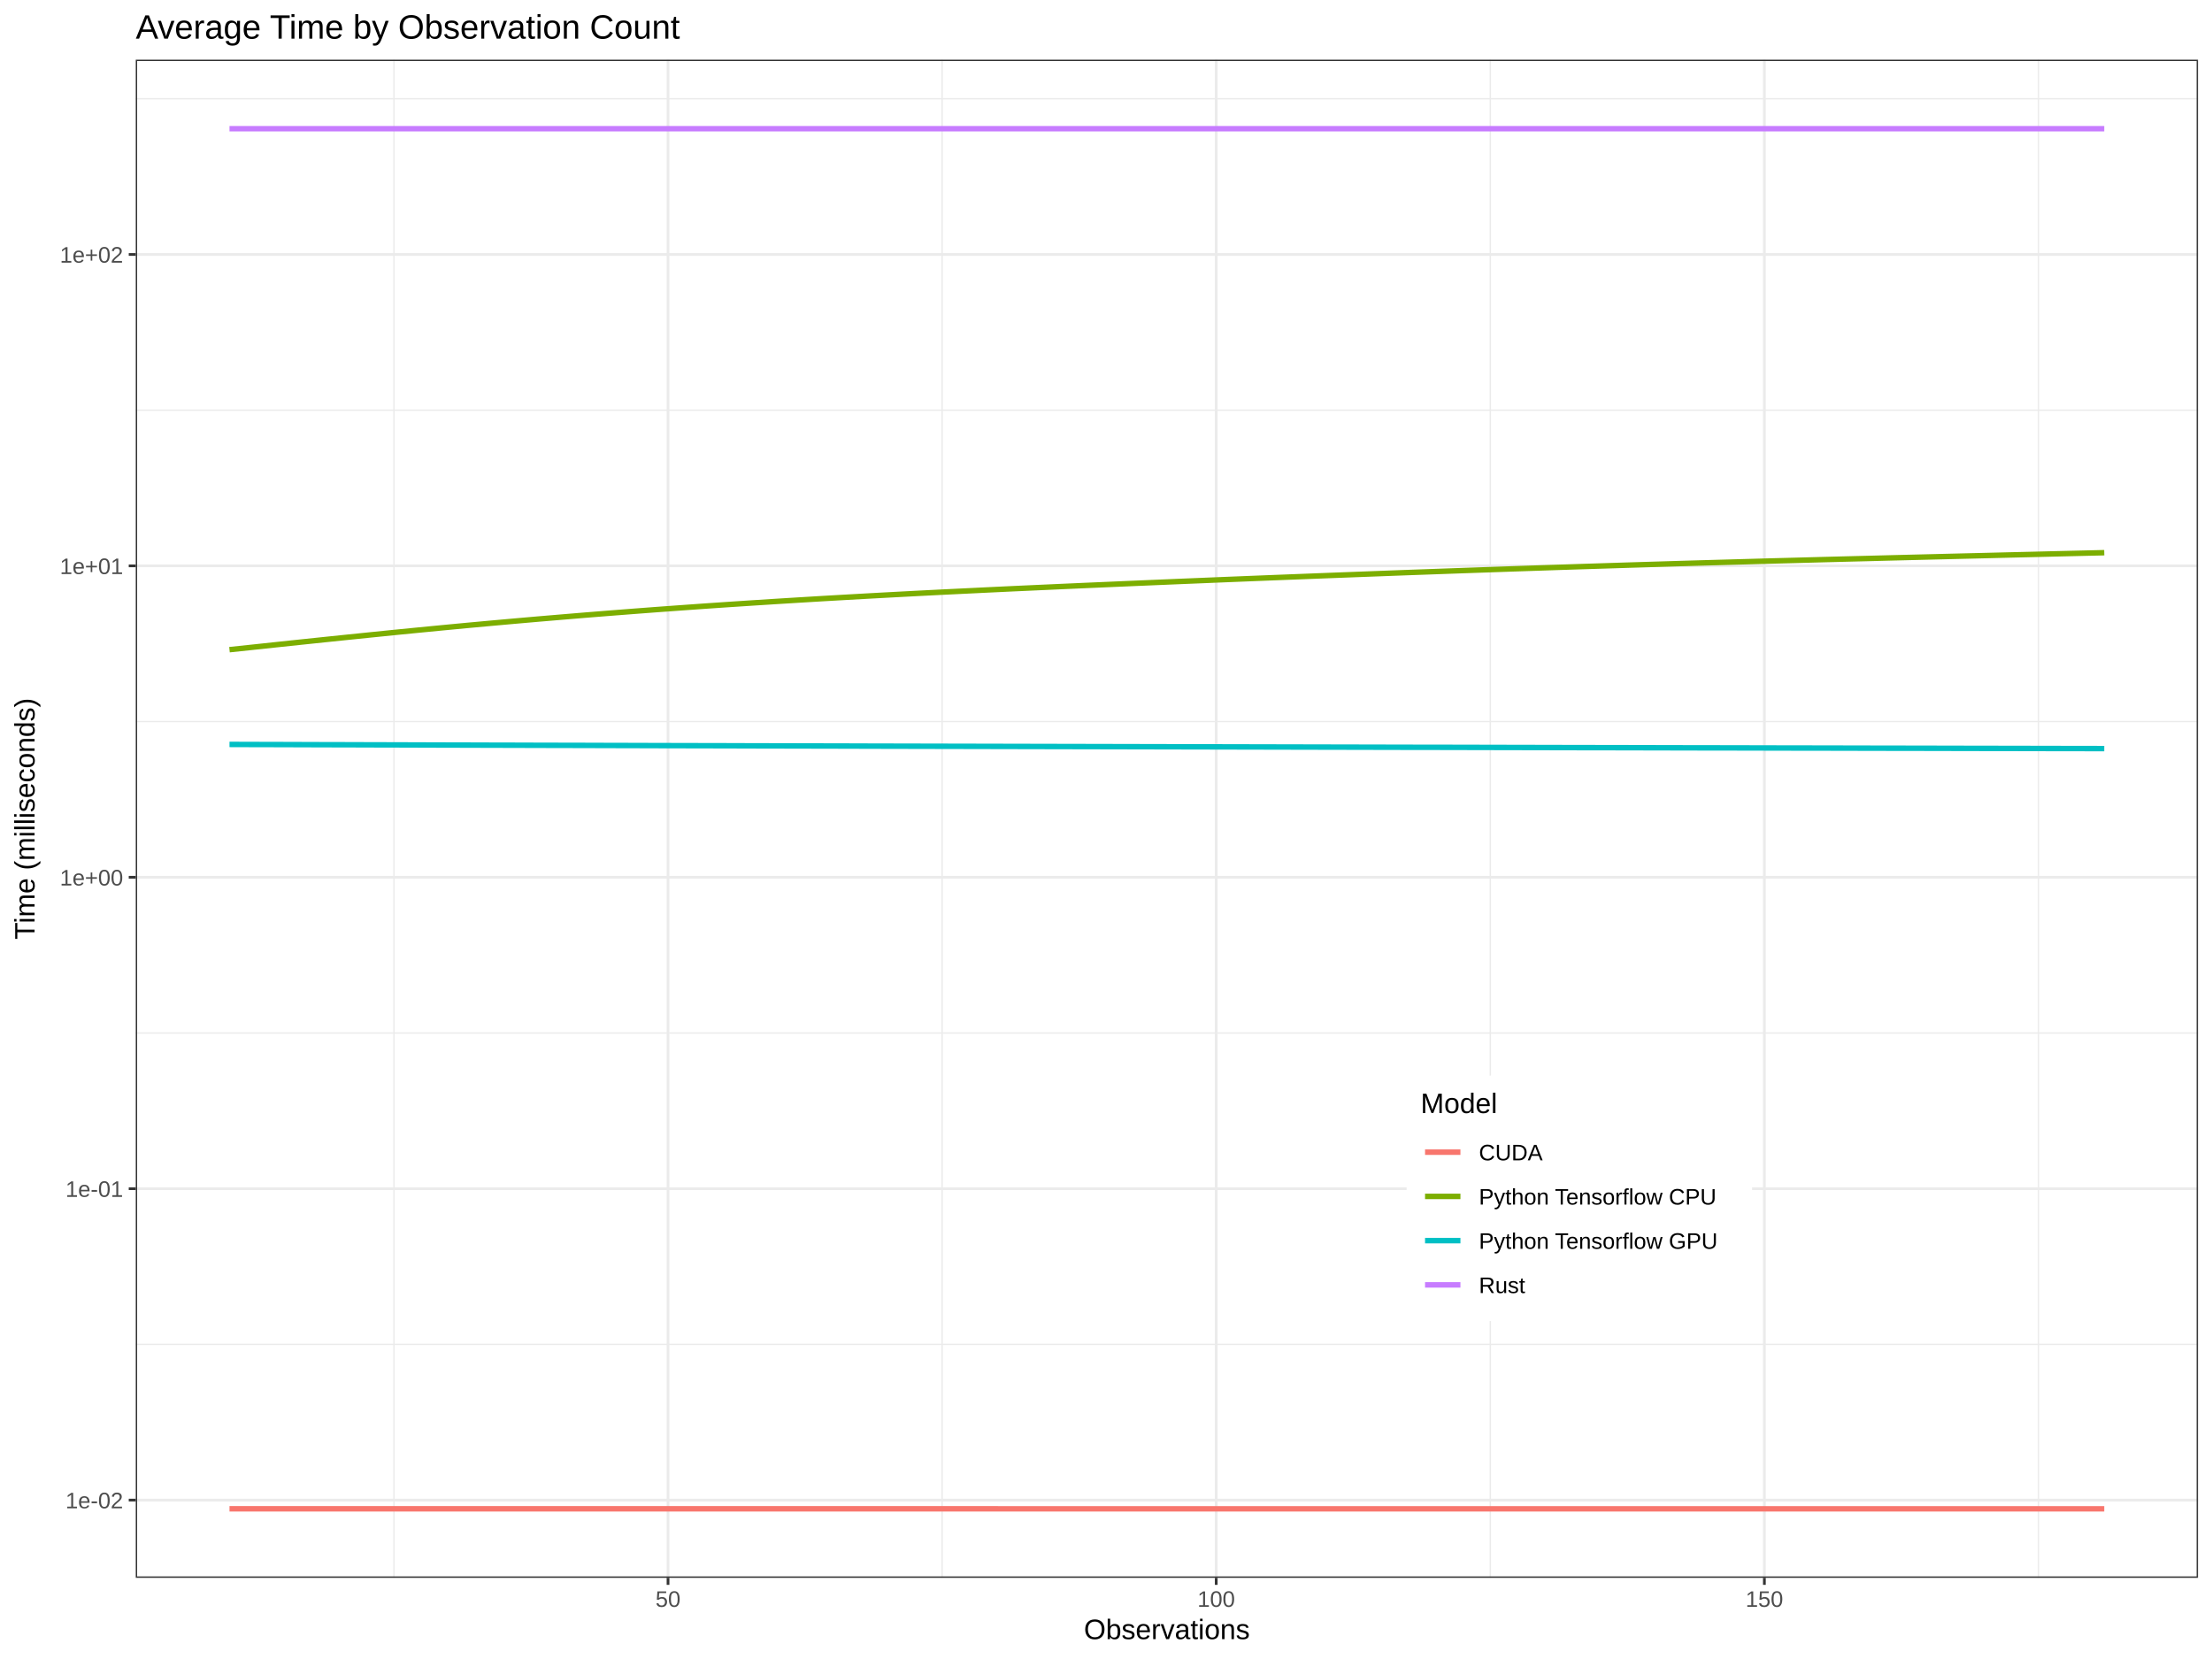
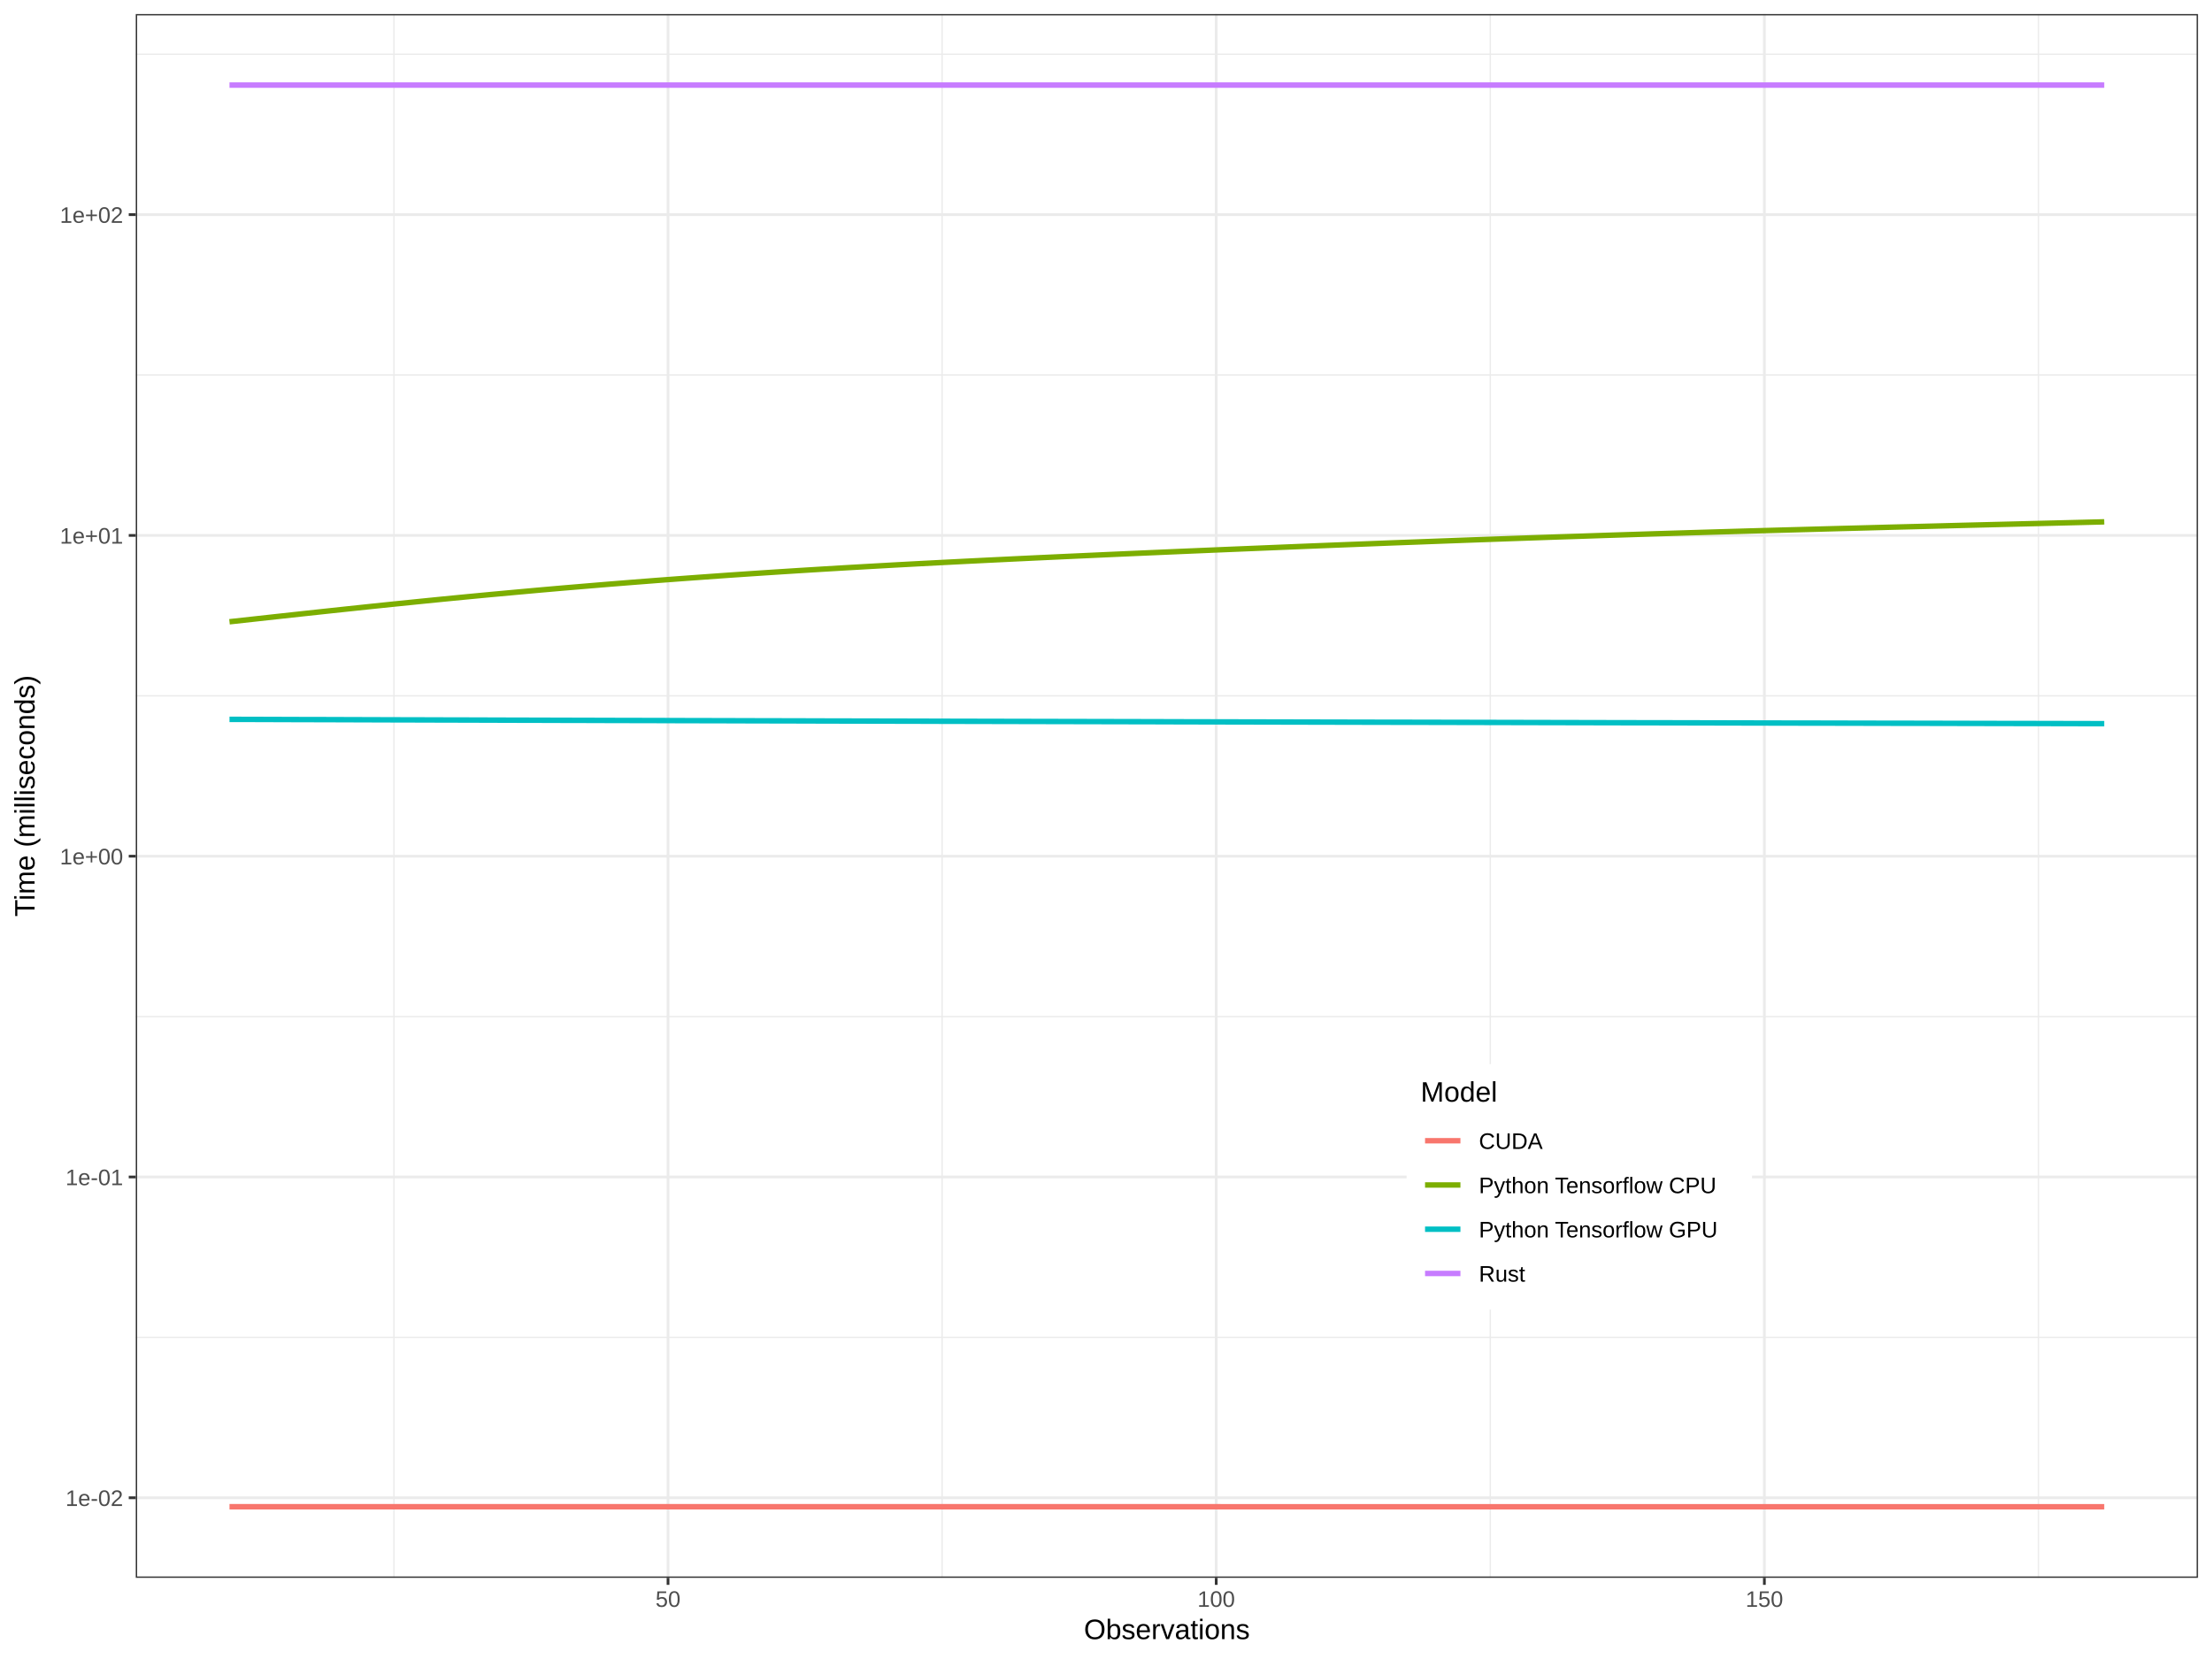
<svg xmlns="http://www.w3.org/2000/svg" class="svglite" width="864.00pt" height="648.00pt" viewBox="0 0 864.00 648.00">
  <defs>
    <style type="text/css">
    .svglite line, .svglite polyline, .svglite polygon, .svglite path, .svglite rect, .svglite circle {
      fill: none;
      stroke: #000000;
      stroke-linecap: round;
      stroke-linejoin: round;
      stroke-miterlimit: 10.00;
    }
    .svglite text {
      white-space: pre;
    }
  </style>
  </defs>
  <rect width="100%" height="100%" style="stroke: none; fill: #FFFFFF;" />
  <defs>
    <clipPath id="cpMC4wMHw4NjQuMDB8MC4wMHw2NDguMDA=">
      <rect x="0.00" y="0.00" width="864.00" height="648.00" />
    </clipPath>
  </defs>
  <g clip-path="url(#cpMC4wMHw4NjQuMDB8MC4wMHw2NDguMDA=)">
    <rect x="0.00" y="0.00" width="864.00" height="648.00" style="stroke-width: 1.07; stroke: #FFFFFF; fill: #FFFFFF;" />
  </g>
  <defs>
-     <clipPath id="cpNTMuMDN8ODU4LjUyfDIzLjMyfDYxNi4yOQ==">
-       <rect x="53.03" y="23.32" width="805.49" height="592.97" />
+     <clipPath id="cpNTMuMDN8ODU4LjUyfDUuNDh8NjE2LjI5">
+       <rect x="53.03" y="5.48" width="805.49" height="610.82" />
    </clipPath>
  </defs>
-   <g clip-path="url(#cpNTMuMDN8ODU4LjUyfDIzLjMyfDYxNi4yOQ==)">
-     <rect x="53.03" y="23.32" width="805.49" height="592.97" style="stroke-width: 1.07; stroke: none; fill: #FFFFFF;" />
-     <polyline points="53.03,525.11 858.52,525.11 " style="stroke-width: 0.53; stroke: #EBEBEB; stroke-linecap: butt;" />
-     <polyline points="53.03,403.48 858.52,403.48 " style="stroke-width: 0.53; stroke: #EBEBEB; stroke-linecap: butt;" />
-     <polyline points="53.03,281.84 858.52,281.84 " style="stroke-width: 0.53; stroke: #EBEBEB; stroke-linecap: butt;" />
-     <polyline points="53.03,160.20 858.52,160.20 " style="stroke-width: 0.53; stroke: #EBEBEB; stroke-linecap: butt;" />
-     <polyline points="53.03,38.57 858.52,38.57 " style="stroke-width: 0.53; stroke: #EBEBEB; stroke-linecap: butt;" />
-     <polyline points="153.88,616.29 153.88,23.32 " style="stroke-width: 0.53; stroke: #EBEBEB; stroke-linecap: butt;" />
-     <polyline points="367.99,616.29 367.99,23.32 " style="stroke-width: 0.53; stroke: #EBEBEB; stroke-linecap: butt;" />
-     <polyline points="582.10,616.29 582.10,23.32 " style="stroke-width: 0.53; stroke: #EBEBEB; stroke-linecap: butt;" />
-     <polyline points="796.21,616.29 796.21,23.32 " style="stroke-width: 0.53; stroke: #EBEBEB; stroke-linecap: butt;" />
-     <polyline points="53.03,585.93 858.52,585.93 " style="stroke-width: 1.07; stroke: #EBEBEB; stroke-linecap: butt;" />
-     <polyline points="53.03,464.30 858.52,464.30 " style="stroke-width: 1.07; stroke: #EBEBEB; stroke-linecap: butt;" />
-     <polyline points="53.03,342.66 858.52,342.66 " style="stroke-width: 1.07; stroke: #EBEBEB; stroke-linecap: butt;" />
-     <polyline points="53.03,221.02 858.52,221.02 " style="stroke-width: 1.07; stroke: #EBEBEB; stroke-linecap: butt;" />
-     <polyline points="53.03,99.39 858.52,99.39 " style="stroke-width: 1.07; stroke: #EBEBEB; stroke-linecap: butt;" />
-     <polyline points="260.93,616.29 260.93,23.32 " style="stroke-width: 1.07; stroke: #EBEBEB; stroke-linecap: butt;" />
-     <polyline points="475.05,616.29 475.05,23.32 " style="stroke-width: 1.07; stroke: #EBEBEB; stroke-linecap: butt;" />
-     <polyline points="689.16,616.29 689.16,23.32 " style="stroke-width: 1.07; stroke: #EBEBEB; stroke-linecap: butt;" />
-     <polyline points="89.64,589.33 98.91,589.33 108.18,589.33 117.45,589.33 126.72,589.33 135.99,589.33 145.26,589.33 154.53,589.33 163.80,589.33 173.07,589.33 182.34,589.33 191.61,589.33 200.87,589.33 210.14,589.33 219.41,589.33 228.68,589.33 237.95,589.33 247.22,589.33 256.49,589.33 265.76,589.33 275.03,589.33 284.30,589.33 293.57,589.33 302.84,589.33 312.10,589.33 321.37,589.33 330.64,589.33 339.91,589.33 349.18,589.33 358.45,589.33 367.72,589.33 376.99,589.33 386.26,589.33 395.53,589.34 404.80,589.34 414.06,589.34 423.33,589.34 432.60,589.34 441.87,589.34 451.14,589.34 460.41,589.34 469.68,589.34 478.95,589.34 488.22,589.34 497.49,589.34 506.76,589.34 516.03,589.34 525.29,589.34 534.56,589.34 543.83,589.34 553.10,589.34 562.37,589.34 571.64,589.34 580.91,589.34 590.18,589.34 599.45,589.34 608.72,589.34 617.99,589.34 627.26,589.34 636.52,589.34 645.79,589.34 655.06,589.34 664.33,589.34 673.60,589.34 682.87,589.34 692.14,589.34 701.41,589.34 710.68,589.34 719.95,589.34 729.22,589.34 738.49,589.34 747.75,589.34 757.02,589.34 766.29,589.34 775.56,589.34 784.83,589.34 794.10,589.34 803.37,589.34 812.64,589.34 821.91,589.34 " style="stroke-width: 2.13; stroke: #F8766D; stroke-linecap: butt;" />
-     <polyline points="89.64,253.76 98.91,252.78 108.18,251.79 117.45,250.81 126.72,249.84 135.99,248.88 145.26,247.93 154.53,246.99 163.80,246.08 173.07,245.18 182.34,244.30 191.61,243.45 200.87,242.62 210.14,241.81 219.41,241.03 228.68,240.26 237.95,239.52 247.22,238.80 256.49,238.10 265.76,237.43 275.03,236.77 284.30,236.14 293.57,235.53 302.84,234.94 312.10,234.37 321.37,233.81 330.64,233.28 339.91,232.76 349.18,232.26 358.45,231.77 367.72,231.30 376.99,230.85 386.26,230.40 395.53,229.96 404.80,229.54 414.06,229.12 423.33,228.71 432.60,228.31 441.87,227.91 451.14,227.52 460.41,227.13 469.68,226.75 478.95,226.37 488.22,226.00 497.49,225.63 506.76,225.27 516.03,224.91 525.29,224.56 534.56,224.21 543.83,223.86 553.10,223.52 562.37,223.19 571.64,222.86 580.91,222.54 590.18,222.22 599.45,221.91 608.72,221.60 617.99,221.30 627.26,221.01 636.52,220.72 645.79,220.44 655.06,220.16 664.33,219.89 673.60,219.63 682.87,219.37 692.14,219.11 701.41,218.87 710.68,218.62 719.95,218.38 729.22,218.15 738.49,217.91 747.75,217.68 757.02,217.45 766.29,217.22 775.56,217.00 784.83,216.77 794.10,216.55 803.37,216.32 812.64,216.10 821.91,215.88 " style="stroke-width: 2.13; stroke: #7CAE00; stroke-linecap: butt;" />
-     <polyline points="89.64,290.77 98.91,290.80 108.18,290.82 117.45,290.85 126.72,290.88 135.99,290.90 145.26,290.93 154.53,290.95 163.80,290.98 173.07,291.01 182.34,291.03 191.61,291.06 200.87,291.08 210.14,291.11 219.41,291.13 228.68,291.15 237.95,291.18 247.22,291.20 256.49,291.23 265.76,291.25 275.03,291.27 284.30,291.29 293.57,291.32 302.84,291.34 312.10,291.36 321.37,291.38 330.64,291.40 339.91,291.43 349.18,291.45 358.45,291.47 367.72,291.49 376.99,291.51 386.26,291.53 395.53,291.55 404.80,291.57 414.06,291.59 423.33,291.61 432.60,291.63 441.87,291.65 451.14,291.67 460.41,291.69 469.68,291.71 478.95,291.73 488.22,291.75 497.49,291.77 506.76,291.79 516.03,291.81 525.29,291.83 534.56,291.85 543.83,291.87 553.10,291.89 562.37,291.90 571.64,291.92 580.91,291.94 590.18,291.96 599.45,291.98 608.72,292.00 617.99,292.02 627.26,292.03 636.52,292.05 645.79,292.07 655.06,292.09 664.33,292.11 673.60,292.12 682.87,292.14 692.14,292.16 701.41,292.18 710.68,292.19 719.95,292.21 729.22,292.23 738.49,292.25 747.75,292.26 757.02,292.28 766.29,292.30 775.56,292.32 784.83,292.33 794.10,292.35 803.37,292.37 812.64,292.38 821.91,292.40 " style="stroke-width: 2.13; stroke: #00BFC4; stroke-linecap: butt;" />
-     <polyline points="89.64,50.28 98.91,50.28 108.18,50.28 117.45,50.28 126.72,50.28 135.99,50.28 145.26,50.28 154.53,50.28 163.80,50.28 173.07,50.28 182.34,50.28 191.61,50.28 200.87,50.28 210.14,50.28 219.41,50.28 228.68,50.28 237.95,50.28 247.22,50.28 256.49,50.28 265.76,50.28 275.03,50.28 284.30,50.28 293.57,50.28 302.84,50.28 312.10,50.28 321.37,50.27 330.64,50.27 339.91,50.27 349.18,50.27 358.45,50.27 367.72,50.27 376.99,50.27 386.26,50.27 395.53,50.27 404.80,50.27 414.06,50.27 423.33,50.27 432.60,50.27 441.87,50.27 451.14,50.27 460.41,50.27 469.68,50.27 478.95,50.27 488.22,50.27 497.49,50.27 506.76,50.27 516.03,50.27 525.29,50.27 534.56,50.27 543.83,50.27 553.10,50.27 562.37,50.27 571.64,50.27 580.91,50.27 590.18,50.27 599.45,50.27 608.72,50.27 617.99,50.27 627.26,50.27 636.52,50.27 645.79,50.27 655.06,50.27 664.33,50.27 673.60,50.27 682.87,50.27 692.14,50.27 701.41,50.27 710.68,50.27 719.95,50.27 729.22,50.27 738.49,50.27 747.75,50.27 757.02,50.27 766.29,50.27 775.56,50.27 784.83,50.27 794.10,50.27 803.37,50.27 812.64,50.27 821.91,50.27 " style="stroke-width: 2.13; stroke: #C77CFF; stroke-linecap: butt;" />
-     <rect x="53.03" y="23.32" width="805.49" height="592.97" style="stroke-width: 1.07; stroke: #333333;" />
+   <g clip-path="url(#cpNTMuMDN8ODU4LjUyfDUuNDh8NjE2LjI5)">
+     <rect x="53.03" y="5.48" width="805.49" height="610.82" style="stroke-width: 1.07; stroke: none; fill: #FFFFFF;" />
+     <polyline points="53.03,522.37 858.52,522.37 " style="stroke-width: 0.53; stroke: #EBEBEB; stroke-linecap: butt;" />
+     <polyline points="53.03,397.07 858.52,397.07 " style="stroke-width: 0.53; stroke: #EBEBEB; stroke-linecap: butt;" />
+     <polyline points="53.03,271.78 858.52,271.78 " style="stroke-width: 0.53; stroke: #EBEBEB; stroke-linecap: butt;" />
+     <polyline points="53.03,146.48 858.52,146.48 " style="stroke-width: 0.53; stroke: #EBEBEB; stroke-linecap: butt;" />
+     <polyline points="53.03,21.18 858.52,21.18 " style="stroke-width: 0.53; stroke: #EBEBEB; stroke-linecap: butt;" />
+     <polyline points="153.88,616.29 153.88,5.48 " style="stroke-width: 0.53; stroke: #EBEBEB; stroke-linecap: butt;" />
+     <polyline points="367.99,616.29 367.99,5.48 " style="stroke-width: 0.53; stroke: #EBEBEB; stroke-linecap: butt;" />
+     <polyline points="582.10,616.29 582.10,5.48 " style="stroke-width: 0.53; stroke: #EBEBEB; stroke-linecap: butt;" />
+     <polyline points="796.21,616.29 796.21,5.48 " style="stroke-width: 0.53; stroke: #EBEBEB; stroke-linecap: butt;" />
+     <polyline points="53.03,585.02 858.52,585.02 " style="stroke-width: 1.07; stroke: #EBEBEB; stroke-linecap: butt;" />
+     <polyline points="53.03,459.72 858.52,459.72 " style="stroke-width: 1.07; stroke: #EBEBEB; stroke-linecap: butt;" />
+     <polyline points="53.03,334.43 858.52,334.43 " style="stroke-width: 1.07; stroke: #EBEBEB; stroke-linecap: butt;" />
+     <polyline points="53.03,209.13 858.52,209.13 " style="stroke-width: 1.07; stroke: #EBEBEB; stroke-linecap: butt;" />
+     <polyline points="53.03,83.83 858.52,83.83 " style="stroke-width: 1.07; stroke: #EBEBEB; stroke-linecap: butt;" />
+     <polyline points="260.93,616.29 260.93,5.48 " style="stroke-width: 1.07; stroke: #EBEBEB; stroke-linecap: butt;" />
+     <polyline points="475.05,616.29 475.05,5.48 " style="stroke-width: 1.07; stroke: #EBEBEB; stroke-linecap: butt;" />
+     <polyline points="689.16,616.29 689.16,5.48 " style="stroke-width: 1.07; stroke: #EBEBEB; stroke-linecap: butt;" />
+     <polyline points="89.64,588.52 98.91,588.52 108.18,588.52 117.45,588.52 126.72,588.52 135.99,588.52 145.26,588.52 154.53,588.52 163.80,588.52 173.07,588.52 182.34,588.52 191.61,588.52 200.87,588.52 210.14,588.52 219.41,588.52 228.68,588.52 237.95,588.52 247.22,588.52 256.49,588.52 265.76,588.52 275.03,588.52 284.30,588.52 293.57,588.52 302.84,588.52 312.10,588.52 321.37,588.52 330.64,588.52 339.91,588.52 349.18,588.52 358.45,588.52 367.72,588.52 376.99,588.52 386.26,588.52 395.53,588.52 404.80,588.52 414.06,588.52 423.33,588.52 432.60,588.52 441.87,588.52 451.14,588.52 460.41,588.52 469.68,588.52 478.95,588.53 488.22,588.53 497.49,588.53 506.76,588.53 516.03,588.53 525.29,588.53 534.56,588.53 543.83,588.53 553.10,588.53 562.37,588.53 571.64,588.53 580.91,588.53 590.18,588.53 599.45,588.53 608.72,588.53 617.99,588.53 627.26,588.53 636.52,588.53 645.79,588.53 655.06,588.53 664.33,588.53 673.60,588.53 682.87,588.53 692.14,588.53 701.41,588.53 710.68,588.53 719.95,588.53 729.22,588.53 738.49,588.53 747.75,588.53 757.02,588.53 766.29,588.53 775.56,588.53 784.83,588.53 794.10,588.53 803.37,588.53 812.64,588.53 821.91,588.53 " style="stroke-width: 2.13; stroke: #F8766D; stroke-linecap: butt;" />
+     <polyline points="89.64,242.86 98.91,241.84 108.18,240.82 117.45,239.81 126.72,238.81 135.99,237.82 145.26,236.84 154.53,235.88 163.80,234.94 173.07,234.01 182.34,233.11 191.61,232.23 200.87,231.38 210.14,230.54 219.41,229.73 228.68,228.95 237.95,228.18 247.22,227.44 256.49,226.72 265.76,226.03 275.03,225.36 284.30,224.70 293.57,224.07 302.84,223.46 312.10,222.87 321.37,222.30 330.64,221.75 339.91,221.22 349.18,220.70 358.45,220.20 367.72,219.72 376.99,219.25 386.26,218.79 395.53,218.34 404.80,217.90 414.06,217.47 423.33,217.05 432.60,216.63 441.87,216.22 451.14,215.82 460.41,215.42 469.68,215.03 478.95,214.64 488.22,214.26 497.49,213.88 506.76,213.50 516.03,213.13 525.29,212.77 534.56,212.41 543.83,212.05 553.10,211.71 562.37,211.36 571.64,211.02 580.91,210.69 590.18,210.36 599.45,210.04 608.72,209.72 617.99,209.42 627.26,209.11 636.52,208.82 645.79,208.52 655.06,208.24 664.33,207.96 673.60,207.69 682.87,207.42 692.14,207.16 701.41,206.91 710.68,206.66 719.95,206.41 729.22,206.17 738.49,205.92 747.75,205.69 757.02,205.45 766.29,205.21 775.56,204.98 784.83,204.75 794.10,204.52 803.37,204.29 812.64,204.06 821.91,203.83 " style="stroke-width: 2.13; stroke: #7CAE00; stroke-linecap: butt;" />
+     <polyline points="89.64,280.98 98.91,281.00 108.18,281.03 117.45,281.06 126.72,281.08 135.99,281.11 145.26,281.14 154.53,281.17 163.80,281.19 173.07,281.22 182.34,281.24 191.61,281.27 200.87,281.30 210.14,281.32 219.41,281.35 228.68,281.37 237.95,281.40 247.22,281.42 256.49,281.44 265.76,281.47 275.03,281.49 284.30,281.51 293.57,281.54 302.84,281.56 312.10,281.58 321.37,281.61 330.64,281.63 339.91,281.65 349.18,281.67 358.45,281.69 367.72,281.72 376.99,281.74 386.26,281.76 395.53,281.78 404.80,281.80 414.06,281.82 423.33,281.84 432.60,281.86 441.87,281.88 451.14,281.90 460.41,281.93 469.68,281.95 478.95,281.97 488.22,281.99 497.49,282.01 506.76,282.03 516.03,282.05 525.29,282.07 534.56,282.09 543.83,282.11 553.10,282.12 562.37,282.14 571.64,282.16 580.91,282.18 590.18,282.20 599.45,282.22 608.72,282.24 617.99,282.26 627.26,282.28 636.52,282.30 645.79,282.31 655.06,282.33 664.33,282.35 673.60,282.37 682.87,282.39 692.14,282.41 701.41,282.43 710.68,282.44 719.95,282.46 729.22,282.48 738.49,282.50 747.75,282.51 757.02,282.53 766.29,282.55 775.56,282.57 784.83,282.59 794.10,282.60 803.37,282.62 812.64,282.64 821.91,282.66 " style="stroke-width: 2.13; stroke: #00BFC4; stroke-linecap: butt;" />
+     <polyline points="89.64,33.24 98.91,33.24 108.18,33.24 117.45,33.24 126.72,33.24 135.99,33.24 145.26,33.24 154.53,33.24 163.80,33.24 173.07,33.24 182.34,33.24 191.61,33.24 200.87,33.24 210.14,33.24 219.41,33.24 228.68,33.24 237.95,33.24 247.22,33.24 256.49,33.24 265.76,33.24 275.03,33.24 284.30,33.24 293.57,33.24 302.84,33.24 312.10,33.24 321.37,33.24 330.64,33.24 339.91,33.24 349.18,33.24 358.45,33.24 367.72,33.24 376.99,33.24 386.26,33.24 395.53,33.24 404.80,33.24 414.06,33.24 423.33,33.24 432.60,33.24 441.87,33.24 451.14,33.24 460.41,33.24 469.68,33.24 478.95,33.24 488.22,33.24 497.49,33.24 506.76,33.24 516.03,33.24 525.29,33.24 534.56,33.24 543.83,33.24 553.10,33.24 562.37,33.24 571.64,33.24 580.91,33.24 590.18,33.24 599.45,33.24 608.72,33.24 617.99,33.24 627.26,33.24 636.52,33.24 645.79,33.24 655.06,33.24 664.33,33.24 673.60,33.24 682.87,33.24 692.14,33.24 701.41,33.24 710.68,33.24 719.95,33.24 729.22,33.24 738.49,33.24 747.75,33.24 757.02,33.24 766.29,33.24 775.56,33.24 784.83,33.24 794.10,33.24 803.37,33.24 812.64,33.24 821.91,33.24 " style="stroke-width: 2.13; stroke: #C77CFF; stroke-linecap: butt;" />
+     <rect x="53.03" y="5.48" width="805.49" height="610.82" style="stroke-width: 1.07; stroke: #333333;" />
  </g>
  <g clip-path="url(#cpMC4wMHw4NjQuMDB8MC4wMHw2NDguMDA=)">
-     <text x="48.10" y="589.14" text-anchor="end" style="font-size: 8.80px;fill: #4D4D4D; font-family: &quot;Arimo&quot;;" textLength="25.37px" lengthAdjust="spacingAndGlyphs">1e-02</text>
-     <text x="48.10" y="467.50" text-anchor="end" style="font-size: 8.80px;fill: #4D4D4D; font-family: &quot;Arimo&quot;;" textLength="25.37px" lengthAdjust="spacingAndGlyphs">1e-01</text>
-     <text x="48.10" y="345.87" text-anchor="end" style="font-size: 8.80px;fill: #4D4D4D; font-family: &quot;Arimo&quot;;" textLength="29.57px" lengthAdjust="spacingAndGlyphs">1e+00</text>
-     <text x="48.10" y="224.23" text-anchor="end" style="font-size: 8.80px;fill: #4D4D4D; font-family: &quot;Arimo&quot;;" textLength="29.57px" lengthAdjust="spacingAndGlyphs">1e+01</text>
-     <text x="48.10" y="102.59" text-anchor="end" style="font-size: 8.80px;fill: #4D4D4D; font-family: &quot;Arimo&quot;;" textLength="29.57px" lengthAdjust="spacingAndGlyphs">1e+02</text>
-     <polyline points="50.29,585.93 53.03,585.93 " style="stroke-width: 1.07; stroke: #333333; stroke-linecap: butt;" />
-     <polyline points="50.29,464.30 53.03,464.30 " style="stroke-width: 1.07; stroke: #333333; stroke-linecap: butt;" />
-     <polyline points="50.29,342.66 53.03,342.66 " style="stroke-width: 1.07; stroke: #333333; stroke-linecap: butt;" />
-     <polyline points="50.29,221.02 53.03,221.02 " style="stroke-width: 1.07; stroke: #333333; stroke-linecap: butt;" />
-     <polyline points="50.29,99.39 53.03,99.39 " style="stroke-width: 1.07; stroke: #333333; stroke-linecap: butt;" />
+     <text x="48.10" y="588.23" text-anchor="end" style="font-size: 8.80px;fill: #4D4D4D; font-family: &quot;Arimo&quot;;" textLength="25.37px" lengthAdjust="spacingAndGlyphs">1e-02</text>
+     <text x="48.10" y="462.93" text-anchor="end" style="font-size: 8.80px;fill: #4D4D4D; font-family: &quot;Arimo&quot;;" textLength="25.37px" lengthAdjust="spacingAndGlyphs">1e-01</text>
+     <text x="48.10" y="337.63" text-anchor="end" style="font-size: 8.80px;fill: #4D4D4D; font-family: &quot;Arimo&quot;;" textLength="29.57px" lengthAdjust="spacingAndGlyphs">1e+00</text>
+     <text x="48.10" y="212.34" text-anchor="end" style="font-size: 8.80px;fill: #4D4D4D; font-family: &quot;Arimo&quot;;" textLength="29.57px" lengthAdjust="spacingAndGlyphs">1e+01</text>
+     <text x="48.10" y="87.04" text-anchor="end" style="font-size: 8.80px;fill: #4D4D4D; font-family: &quot;Arimo&quot;;" textLength="29.57px" lengthAdjust="spacingAndGlyphs">1e+02</text>
+     <polyline points="50.29,585.02 53.03,585.02 " style="stroke-width: 1.07; stroke: #333333; stroke-linecap: butt;" />
+     <polyline points="50.29,459.72 53.03,459.72 " style="stroke-width: 1.07; stroke: #333333; stroke-linecap: butt;" />
+     <polyline points="50.29,334.43 53.03,334.43 " style="stroke-width: 1.07; stroke: #333333; stroke-linecap: butt;" />
+     <polyline points="50.29,209.13 53.03,209.13 " style="stroke-width: 1.07; stroke: #333333; stroke-linecap: butt;" />
+     <polyline points="50.29,83.83 53.03,83.83 " style="stroke-width: 1.07; stroke: #333333; stroke-linecap: butt;" />
    <polyline points="260.93,619.03 260.93,616.29 " style="stroke-width: 1.07; stroke: #333333; stroke-linecap: butt;" />
    <polyline points="475.05,619.03 475.05,616.29 " style="stroke-width: 1.07; stroke: #333333; stroke-linecap: butt;" />
    <polyline points="689.16,619.03 689.16,616.29 " style="stroke-width: 1.07; stroke: #333333; stroke-linecap: butt;" />
    <text x="260.93" y="627.64" text-anchor="middle" style="font-size: 8.80px;fill: #4D4D4D; font-family: &quot;Arimo&quot;;" textLength="11.19px" lengthAdjust="spacingAndGlyphs">50</text>
    <text x="475.05" y="627.64" text-anchor="middle" style="font-size: 8.80px;fill: #4D4D4D; font-family: &quot;Arimo&quot;;" textLength="16.78px" lengthAdjust="spacingAndGlyphs">100</text>
    <text x="689.16" y="627.64" text-anchor="middle" style="font-size: 8.80px;fill: #4D4D4D; font-family: &quot;Arimo&quot;;" textLength="16.78px" lengthAdjust="spacingAndGlyphs">150</text>
    <text x="455.78" y="640.23" text-anchor="middle" style="font-size: 11.00px; font-family: &quot;Arimo&quot;;" textLength="72.72px" lengthAdjust="spacingAndGlyphs">Observations</text>
-     <text transform="translate(13.50,319.81) rotate(-90)" text-anchor="middle" style="font-size: 11.00px; font-family: &quot;Arimo&quot;;" textLength="106.92px" lengthAdjust="spacingAndGlyphs">Time (milliseconds)</text>
-     <rect x="549.41" y="420.12" width="134.93" height="95.87" style="stroke-width: 1.07; stroke: none; fill: #FFFFFF;" />
-     <text x="554.89" y="434.76" style="font-size: 11.00px; font-family: &quot;Arimo&quot;;" textLength="33.03px" lengthAdjust="spacingAndGlyphs">Model</text>
-     <rect x="554.89" y="441.39" width="17.28" height="17.28" style="stroke-width: 1.07; stroke: none; fill: #FFFFFF;" />
-     <line x1="556.62" y1="450.03" x2="570.44" y2="450.03" style="stroke-width: 2.13; stroke: #F8766D; stroke-linecap: butt;" />
-     <rect x="554.89" y="458.67" width="17.28" height="17.28" style="stroke-width: 1.07; stroke: none; fill: #FFFFFF;" />
-     <line x1="556.62" y1="467.31" x2="570.44" y2="467.31" style="stroke-width: 2.13; stroke: #7CAE00; stroke-linecap: butt;" />
-     <rect x="554.89" y="475.95" width="17.28" height="17.28" style="stroke-width: 1.07; stroke: none; fill: #FFFFFF;" />
-     <line x1="556.62" y1="484.59" x2="570.44" y2="484.59" style="stroke-width: 2.13; stroke: #00BFC4; stroke-linecap: butt;" />
-     <rect x="554.89" y="493.23" width="17.28" height="17.28" style="stroke-width: 1.07; stroke: none; fill: #FFFFFF;" />
-     <line x1="556.62" y1="501.87" x2="570.44" y2="501.87" style="stroke-width: 2.13; stroke: #C77CFF; stroke-linecap: butt;" />
-     <text x="577.65" y="453.23" style="font-size: 8.80px; font-family: &quot;Arimo&quot;;" textLength="25.22px" lengthAdjust="spacingAndGlyphs">CUDA</text>
-     <text x="577.65" y="470.51" style="font-size: 8.80px; font-family: &quot;Arimo&quot;;" textLength="100.53px" lengthAdjust="spacingAndGlyphs">Python Tensorflow CPU</text>
-     <text x="577.65" y="487.79" style="font-size: 8.80px; font-family: &quot;Arimo&quot;;" textLength="101.21px" lengthAdjust="spacingAndGlyphs">Python Tensorflow GPU</text>
-     <text x="577.65" y="505.07" style="font-size: 8.80px; font-family: &quot;Arimo&quot;;" textLength="19.32px" lengthAdjust="spacingAndGlyphs">Rust</text>
-     <text x="53.03" y="15.10" style="font-size: 13.20px; font-family: &quot;Arimo&quot;;" textLength="238.87px" lengthAdjust="spacingAndGlyphs">Average Time by Observation Count</text>
+     <text transform="translate(13.50,310.89) rotate(-90)" text-anchor="middle" style="font-size: 11.00px; font-family: &quot;Arimo&quot;;" textLength="106.92px" lengthAdjust="spacingAndGlyphs">Time (milliseconds)</text>
+     <rect x="549.41" y="415.66" width="134.93" height="95.87" style="stroke-width: 1.07; stroke: none; fill: #FFFFFF;" />
+     <text x="554.89" y="430.30" style="font-size: 11.00px; font-family: &quot;Arimo&quot;;" textLength="33.03px" lengthAdjust="spacingAndGlyphs">Model</text>
+     <rect x="554.89" y="436.93" width="17.28" height="17.28" style="stroke-width: 1.07; stroke: none; fill: #FFFFFF;" />
+     <line x1="556.62" y1="445.57" x2="570.44" y2="445.57" style="stroke-width: 2.13; stroke: #F8766D; stroke-linecap: butt;" />
+     <rect x="554.89" y="454.21" width="17.28" height="17.28" style="stroke-width: 1.07; stroke: none; fill: #FFFFFF;" />
+     <line x1="556.62" y1="462.85" x2="570.44" y2="462.85" style="stroke-width: 2.13; stroke: #7CAE00; stroke-linecap: butt;" />
+     <rect x="554.89" y="471.49" width="17.28" height="17.28" style="stroke-width: 1.07; stroke: none; fill: #FFFFFF;" />
+     <line x1="556.62" y1="480.13" x2="570.44" y2="480.13" style="stroke-width: 2.13; stroke: #00BFC4; stroke-linecap: butt;" />
+     <rect x="554.89" y="488.77" width="17.28" height="17.28" style="stroke-width: 1.07; stroke: none; fill: #FFFFFF;" />
+     <line x1="556.62" y1="497.41" x2="570.44" y2="497.41" style="stroke-width: 2.13; stroke: #C77CFF; stroke-linecap: butt;" />
+     <text x="577.65" y="448.77" style="font-size: 8.80px; font-family: &quot;Arimo&quot;;" textLength="25.22px" lengthAdjust="spacingAndGlyphs">CUDA</text>
+     <text x="577.65" y="466.05" style="font-size: 8.80px; font-family: &quot;Arimo&quot;;" textLength="100.53px" lengthAdjust="spacingAndGlyphs">Python Tensorflow CPU</text>
+     <text x="577.65" y="483.33" style="font-size: 8.80px; font-family: &quot;Arimo&quot;;" textLength="101.21px" lengthAdjust="spacingAndGlyphs">Python Tensorflow GPU</text>
+     <text x="577.65" y="500.61" style="font-size: 8.80px; font-family: &quot;Arimo&quot;;" textLength="19.32px" lengthAdjust="spacingAndGlyphs">Rust</text>
  </g>
</svg>
